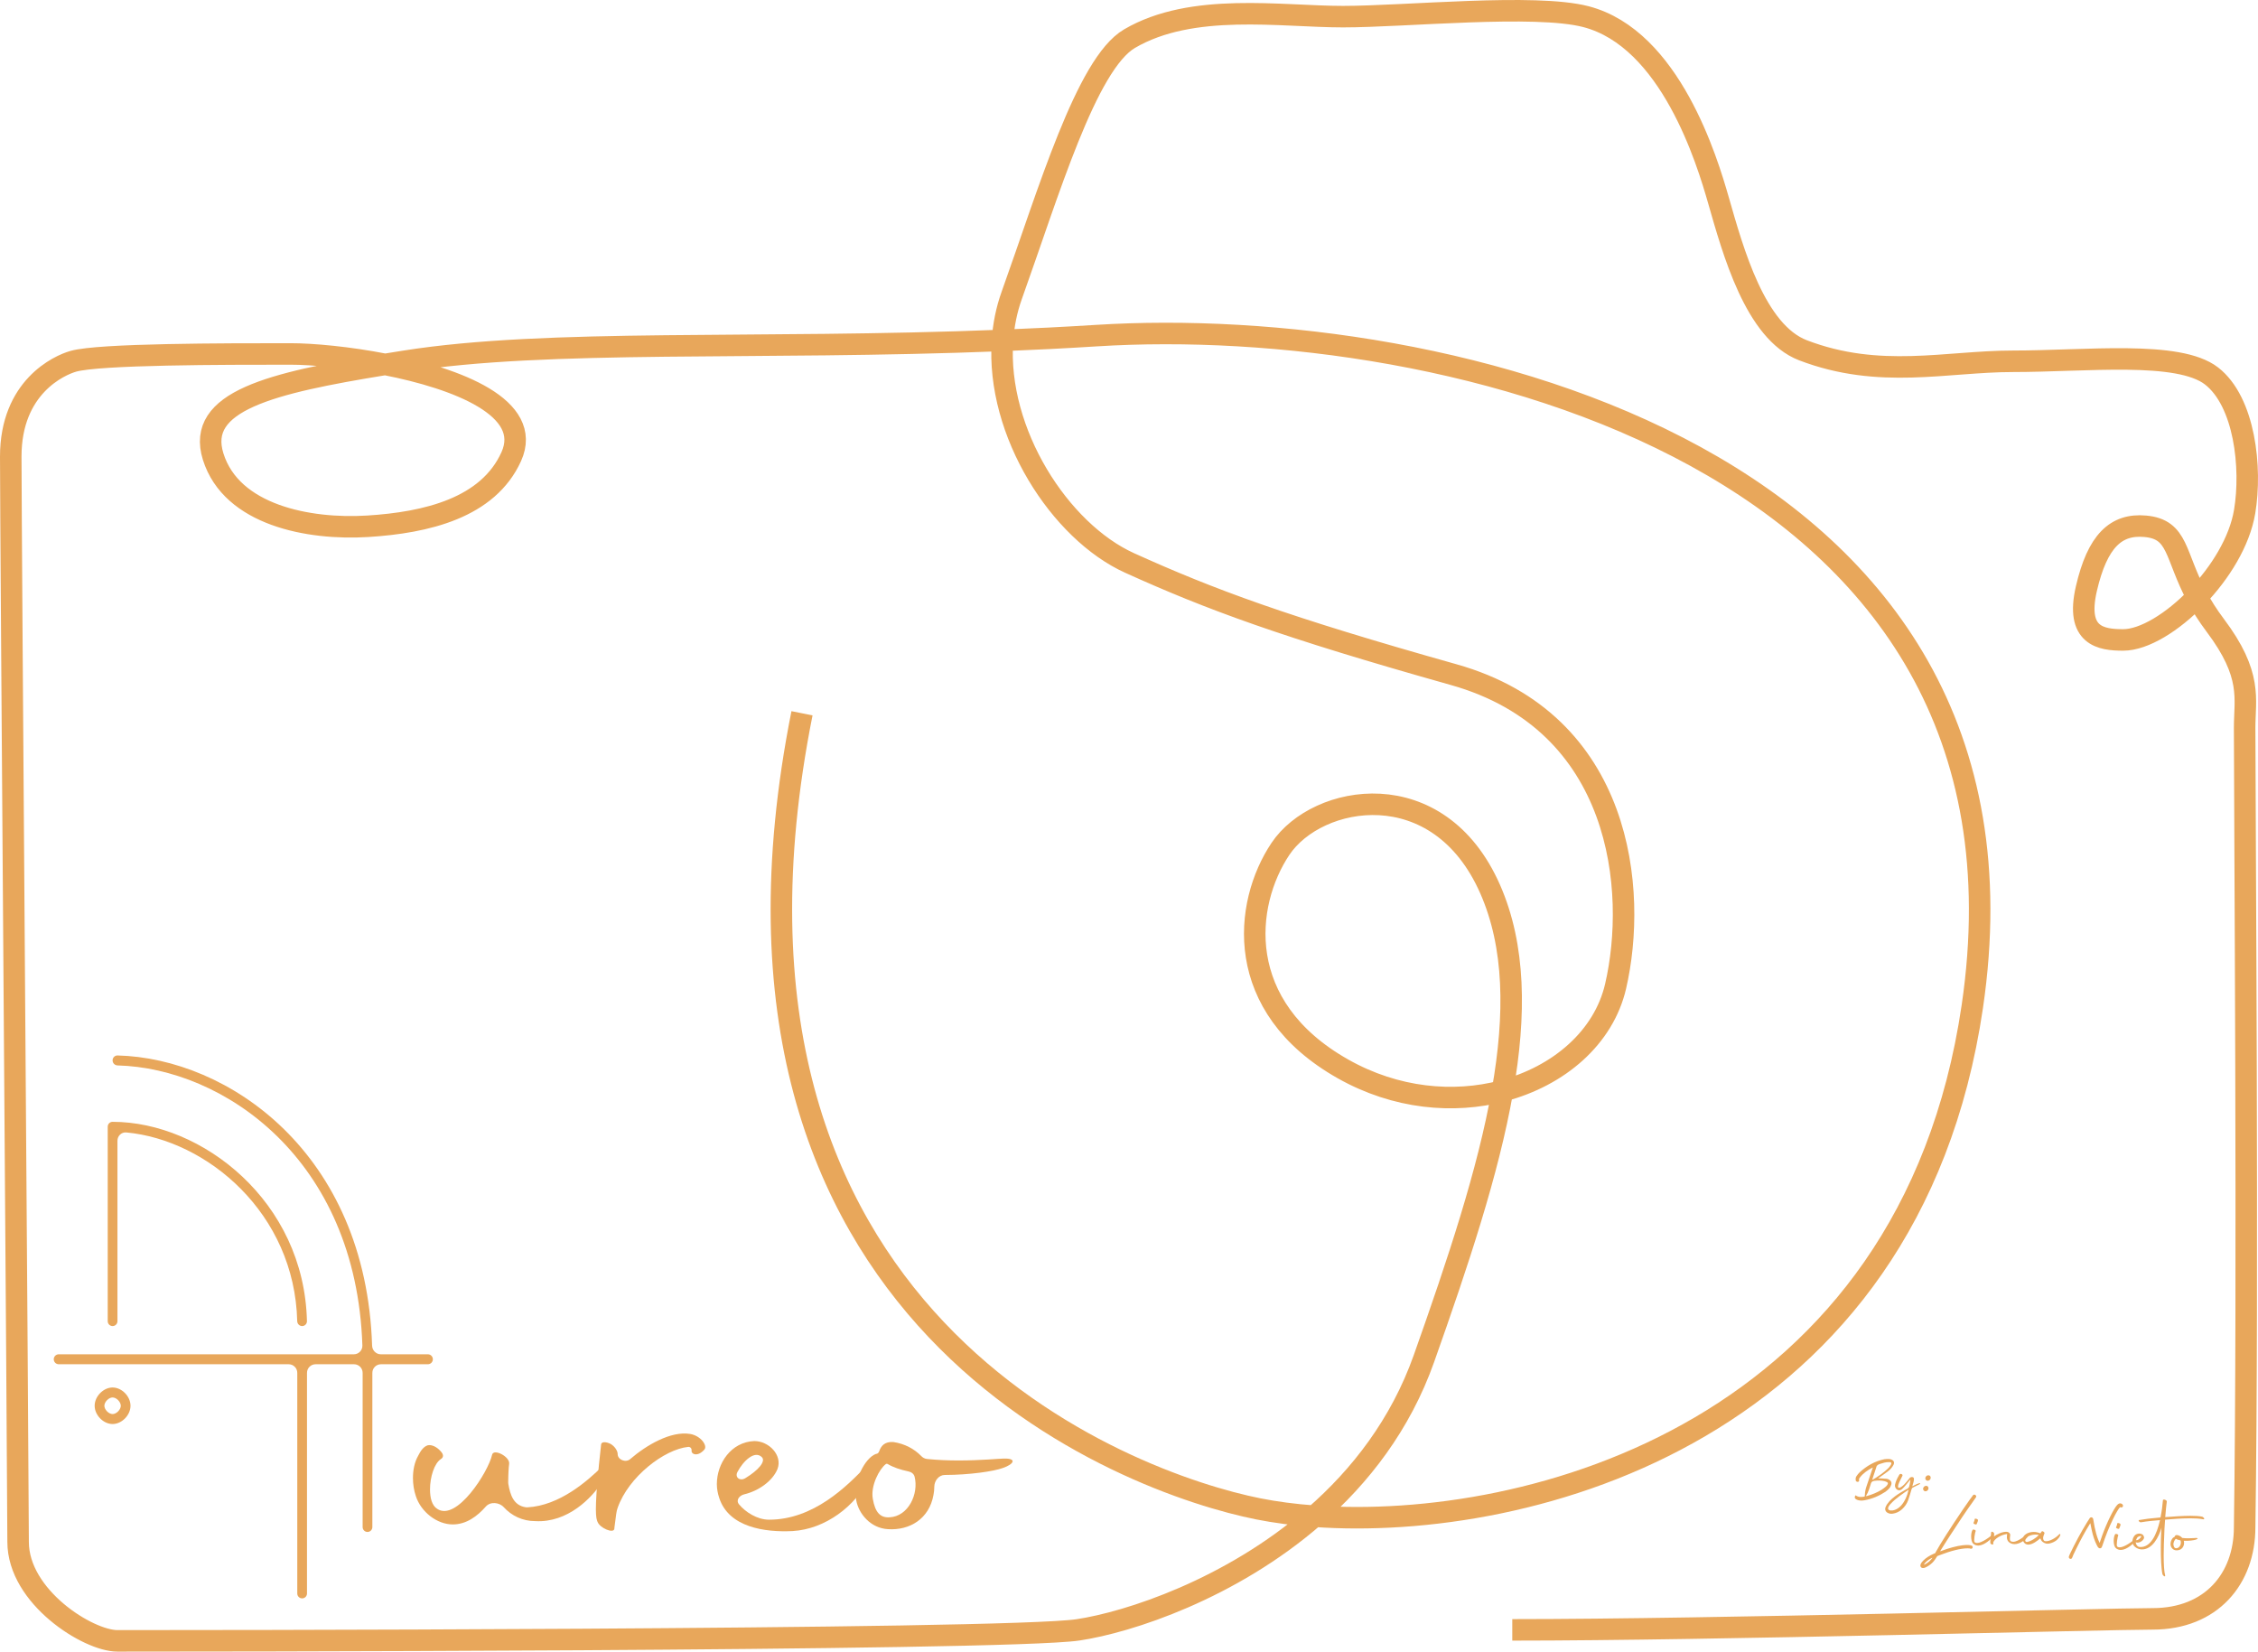
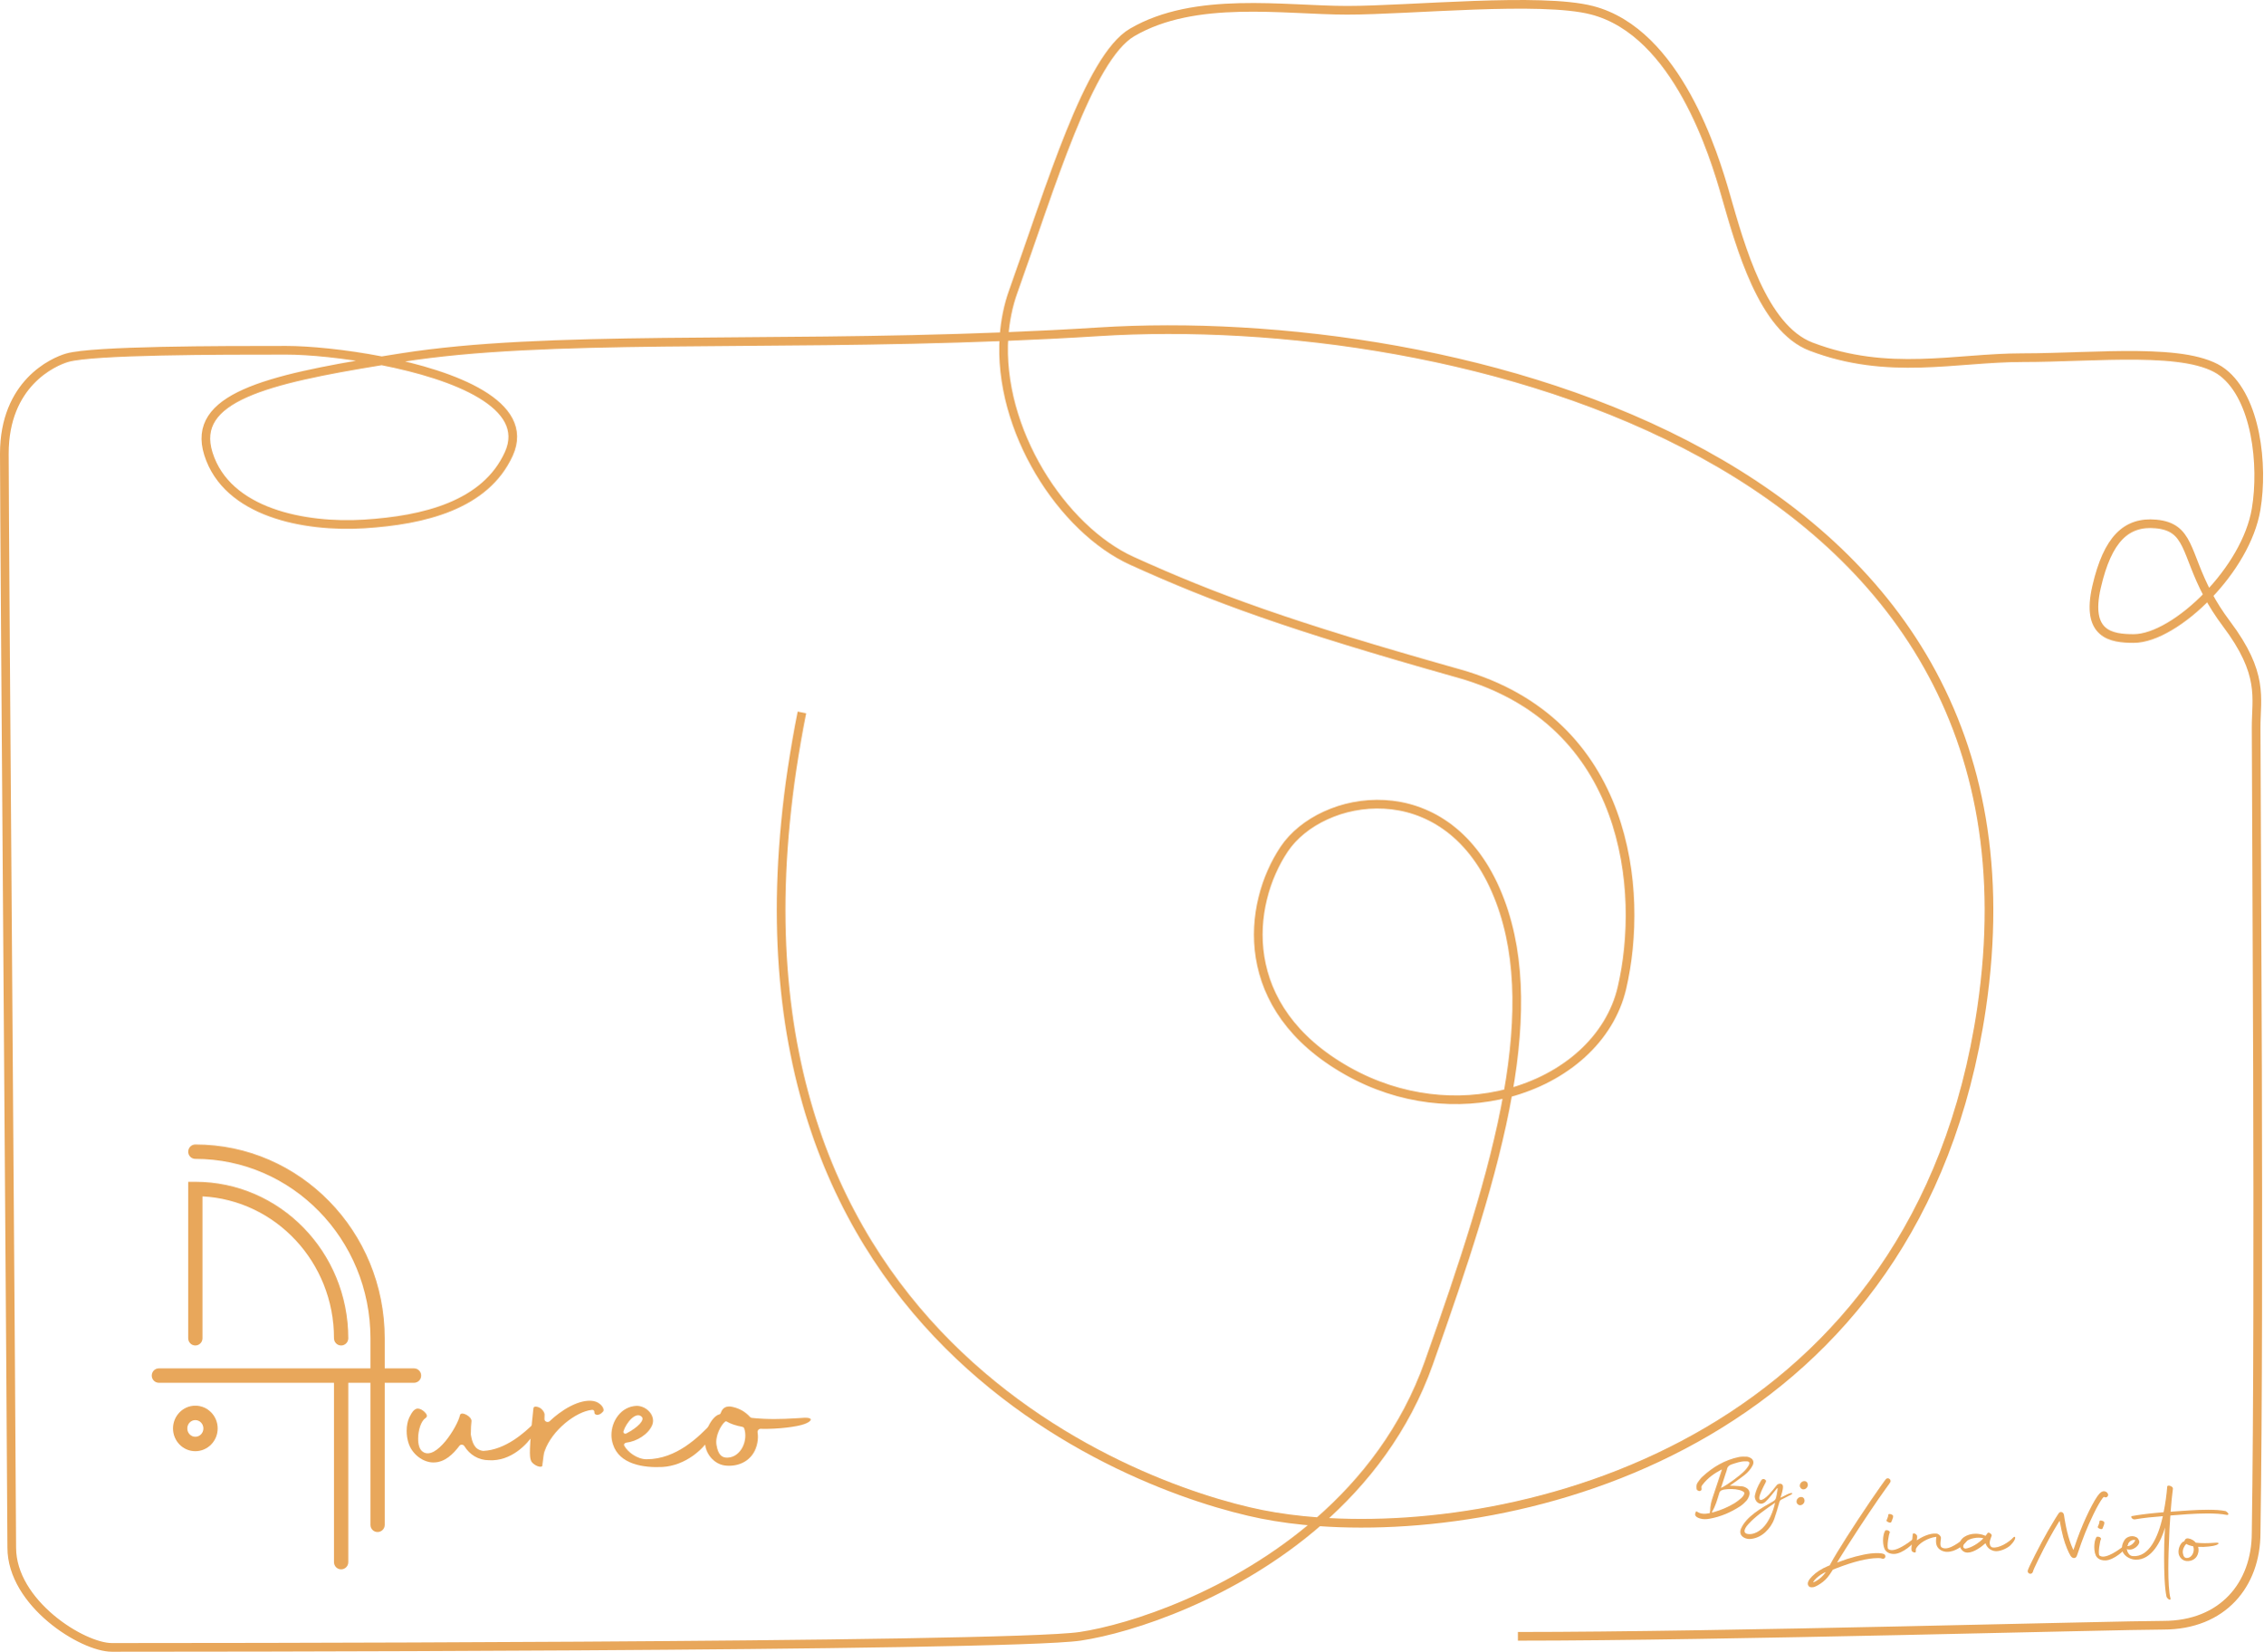
- <svg xmlns="http://www.w3.org/2000/svg" width="525" height="384" viewBox="0 0 525 384" fill="none">
-   <path d="M26.177 246.538C26.177 245.898 26.691 245.378 27.33 245.394C52.985 246.033 85.082 267.923 86.518 312.877C86.553 313.972 87.442 314.871 88.538 314.871H99.484C100.124 314.871 100.642 315.389 100.642 316.029C100.642 316.669 100.124 317.187 99.484 317.187H88.574C87.47 317.187 86.574 318.083 86.574 319.187V355.049C86.574 355.673 86.068 356.179 85.444 356.179C84.82 356.179 84.314 355.673 84.314 355.049V319.187C84.314 318.083 83.419 317.187 82.314 317.187H73.379C72.274 317.187 71.379 318.083 71.379 319.187V370.492C71.379 371.116 70.873 371.622 70.249 371.622C69.624 371.622 69.118 371.116 69.118 370.492V319.187C69.118 318.083 68.223 317.187 67.118 317.187H13.658C13.018 317.187 12.5 316.669 12.5 316.029C12.5 315.389 13.018 314.871 13.658 314.871H82.279C83.393 314.871 84.294 313.944 84.257 312.831C82.808 269.285 51.821 248.35 27.33 247.711C26.691 247.694 26.177 247.177 26.177 246.538ZM28.087 326.84C28.087 326.448 27.881 325.956 27.471 325.539C27.06 325.122 26.573 324.908 26.177 324.908C25.782 324.908 25.294 325.122 24.884 325.539C24.473 325.956 24.268 326.448 24.268 326.84C24.268 327.231 24.473 327.723 24.884 328.14C25.294 328.557 25.782 328.769 26.177 328.769C26.573 328.769 27.061 328.557 27.471 328.14C27.881 327.723 28.086 327.231 28.087 326.84ZM26.177 260.823C46.964 260.823 70.735 279.298 71.366 307.172C71.38 307.796 70.873 308.309 70.249 308.309C69.624 308.309 69.12 307.796 69.105 307.173C68.507 282.14 48.227 265.055 29.371 263.291C28.245 263.186 27.307 264.097 27.307 265.228V307.179C27.307 307.803 26.801 308.309 26.177 308.309C25.553 308.309 25.047 307.803 25.047 307.179V261.953C25.047 261.329 25.553 260.823 26.177 260.823ZM30.346 326.84C30.346 327.992 29.791 329.044 29.062 329.785C28.333 330.526 27.301 331.086 26.177 331.086C25.054 331.086 24.022 330.526 23.293 329.785C22.564 329.044 22.008 327.992 22.008 326.84C22.008 325.687 22.564 324.633 23.293 323.892C24.022 323.151 25.054 322.591 26.177 322.591C27.301 322.591 28.333 323.151 29.062 323.892C29.791 324.633 30.346 325.687 30.346 326.84Z" fill="#E8A75B" />
-   <path d="M105.27 354.429C101.634 354.429 97.888 351.566 96.676 347.821C96.235 346.499 96.015 345.067 96.015 343.636C96.015 341.873 96.345 340.001 97.227 338.459C97.778 337.358 98.439 336.366 99.43 336.036C100.312 335.816 101.524 336.366 102.405 337.358C103.287 338.239 103.066 338.9 102.515 339.23C100.973 340.221 99.981 343.415 99.981 346.279C99.981 348.261 100.422 350.024 101.634 350.795C106.151 353.879 113.533 342.204 114.415 338.239C114.745 336.697 118.601 338.679 118.381 340.331C118.274 341.081 118.167 342.767 118.161 344.681C118.16 344.792 118.17 344.902 118.188 345.01C118.627 347.555 119.409 350.055 122.307 350.446C122.406 350.459 122.508 350.462 122.608 350.457C130.079 350.06 136.576 344.377 140.207 340.761C140.274 340.694 140.333 340.622 140.396 340.551C141.29 339.545 141.146 342.71 139.866 344.737C137.662 348.151 132.043 354.099 124.441 353.658C121.479 353.658 118.936 352.402 117.136 350.431C116.073 349.267 114.013 349.08 112.969 350.262C110.983 352.513 108.455 354.429 105.27 354.429Z" fill="#E8A75B" />
-   <path d="M138.92 353.808C138.883 353.71 138.849 353.612 138.814 353.513C138.414 352.388 138.279 349.181 139.753 335.926C139.753 335.155 140.855 335.155 141.956 335.705C142.948 336.256 143.609 337.358 143.609 338.018C143.574 339.385 145.47 340.147 146.506 339.254C150.246 336.029 155.94 332.652 160.466 333.393C163 333.833 164.543 336.146 163.772 337.027C162.229 338.789 160.687 338.129 160.797 337.247C160.856 336.776 160.495 336.356 160.023 336.403C154.468 336.955 146.116 343.369 143.609 350.574C143.286 351.435 143.279 352.086 142.867 355.096C142.848 355.238 142.858 355.387 142.822 355.525C142.559 356.547 139.495 355.303 138.92 353.808Z" fill="#E8A75B" />
-   <path d="M184.3 355.971C177.799 356.302 169.426 355.09 167.222 348.261C166.892 347.27 166.672 346.169 166.672 345.067C166.672 340.221 169.977 335.265 175.376 335.045C178.791 335.045 181.986 338.349 180.774 341.543C179.62 344.382 176.321 346.65 173.066 347.424C171.87 347.708 171.046 348.811 171.828 349.758C173.302 351.542 176.046 353.328 178.791 353.328C189.148 353.328 196.86 345.618 201.488 340.772C204.022 338.129 203.581 340.662 202.039 343.746C198.954 350.134 191.902 355.531 184.3 355.971ZM177.138 338.789C175.479 337.13 172.799 339.664 171.457 342.246C170.803 343.504 172.052 344.425 173.267 343.691C176.35 341.829 178.102 339.752 177.138 338.789Z" fill="#E8A75B" />
-   <path d="M233.123 341.323C231.041 342.08 225.461 342.918 219.668 342.93C218.281 342.932 217.232 344.289 217.23 345.676C217.229 346.309 217.167 346.955 217.037 347.601C216.046 353.108 211.529 355.861 206.46 355.531C202.384 355.31 199.629 351.896 199.078 348.812C198.317 344.244 201.1 339.032 203.61 338.054C203.674 338.029 203.75 338.021 203.817 338.009C204.086 337.961 204.305 337.726 204.396 337.468C204.861 336.143 205.683 335.165 207.672 335.265C210.343 335.66 212.569 336.855 214.192 338.529C214.548 338.895 215.006 339.155 215.514 339.208C218.021 339.47 220.584 339.56 222.877 339.56C228.055 339.56 232.352 339.12 233.344 339.12C236.539 339.01 235.768 340.441 233.123 341.323ZM205.909 340.441C204.477 341.543 202.384 345.398 202.935 348.482C203.486 351.676 204.698 352.887 206.791 352.777C211.245 352.575 213.653 347.259 212.647 343.321C212.482 342.675 211.904 342.25 211.251 342.113C209.32 341.708 207.682 341.151 206.395 340.385C206.238 340.292 206.038 340.313 205.909 340.441Z" fill="#E8A75B" />
-   <path d="M186.47 165.834C158.233 307.339 262.625 344.846 292.573 350.813C296.51 351.597 300.895 352.181 305.629 352.523M305.629 352.523C355.435 356.116 444.019 332.89 458.574 234.029C477.399 106.163 336.213 72.918 254.924 78.032C247.51 78.499 240.225 78.862 233.079 79.147M305.629 352.523C286.136 369.502 262.368 377.192 250.645 378.943C233.532 381.501 34.165 381.501 27.315 381.501H27.314C20.469 381.501 4.211 371.271 4.211 358.485C4.211 345.698 2.5 122.359 2.5 106.163C2.5 89.966 13.755 84.936 17.046 83.999C23.036 82.294 52.129 82.294 67.531 82.294C72.695 82.294 81.033 83.061 89.546 84.723M305.629 352.523C316.271 343.253 325.639 331.215 331.078 315.863C339.002 293.499 346.019 272.489 349.335 253.644M233.079 79.147C175.811 81.43 127.53 78.694 94.057 83.999C92.527 84.242 91.022 84.483 89.546 84.723M233.079 79.147C231.6 100.596 246.483 123.574 262.625 130.883C281.449 139.408 298.627 145.77 337.988 156.852C377.349 167.934 380.772 207.146 375.638 229.309C372.882 241.206 362.488 250.193 349.335 253.644M233.079 79.147C233.325 75.581 234.023 72.058 235.243 68.655C243.8 44.787 252.593 14.863 262.625 8.985C277.171 0.46 297.707 3.87 312.254 3.87C326.8 3.87 356.873 0.789 368.728 3.87C388.409 8.985 396.947 37.476 399.532 46.492C402.955 58.426 408.089 77.18 419.213 81.442C437.01 88.261 452.584 83.999 467.986 83.999C485.1 83.999 506.491 81.442 514.193 87.409C521.894 93.376 523.605 108.72 521.894 118.949C520.728 125.917 516.226 133.181 510.826 138.797M89.546 84.723C62.96 89.049 45.509 93.241 49.562 106.163C53.84 119.802 71.809 123.212 85.5 122.359C99.191 121.507 113.481 118.097 118.872 106.163C123.991 94.83 106.424 88.017 89.546 84.723ZM349.335 253.644C352.465 235.855 352.298 219.996 346.481 206.751C334.501 179.473 306.264 184.587 297.707 197.374C289.15 210.16 286.583 234.029 312.254 248.52C324.577 255.477 337.984 256.622 349.335 253.644ZM510.826 138.797C505.149 144.702 498.481 148.785 493.656 148.785C488.522 148.785 482.533 147.932 485.1 136.851C487.667 125.769 491.973 121.742 498.79 122.359C506.582 123.065 505.578 129.028 510.826 138.797ZM510.826 138.797C511.918 140.829 513.28 143.026 515.048 145.375C523.761 156.948 521.894 162.424 521.894 169.243C521.894 188.447 522.749 298.53 521.894 355.075C521.894 367.009 514.193 376.386 500.502 376.386C489.549 376.386 398.391 378.943 351.615 378.943" stroke-width="5" stroke="#E8A75B" />
-   <path d="M458.723 358.837C458.438 358.528 458.305 357.872 458.305 357.236C458.305 356.638 458.419 356.039 458.628 355.711C458.647 355.615 458.837 355.596 459.065 355.654C459.274 355.731 459.388 355.885 459.369 355.982C459.217 356.136 458.837 358.316 459.122 358.567C459.274 358.683 459.464 358.74 459.673 358.74C460.851 358.74 462.865 357.197 463.436 356.618C463.512 356.541 463.702 356.657 463.474 357.081C463.113 357.757 461.383 359.281 460.072 359.339C459.597 359.358 459.084 359.242 458.723 358.837ZM459.122 354.361C458.894 354.284 458.78 354.11 458.875 354.033C458.913 353.975 459.046 353.589 459.084 353.493L459.122 353.203C459.122 353.088 459.331 353.049 459.521 353.126C459.768 353.184 459.92 353.338 459.882 353.435C459.882 353.512 459.882 353.647 459.825 353.763C459.787 353.859 459.635 354.284 459.578 354.38C459.521 354.457 459.293 354.457 459.122 354.361Z" fill="#E8A75B" />
-   <path d="M462.774 358.76C462.755 358.605 462.736 358.413 462.774 358.181L462.964 356.252C462.964 356.117 463.155 356.097 463.345 356.174C463.497 356.271 463.668 356.445 463.649 356.56L463.611 357.216C464.257 356.734 465.625 356.039 466.689 356.155C467.05 356.194 467.392 356.541 467.392 356.83C467.392 357.158 467.183 357.892 467.43 358.258C467.62 358.413 467.829 358.47 468.077 358.47C469.255 358.47 470.908 356.946 471.516 356.638C471.592 356.599 471.668 357.023 471.383 357.39C470.927 357.988 469.692 359.011 468.362 359.011C467.81 359.011 467.202 358.779 466.86 358.277C466.67 357.988 466.613 357.66 466.613 357.313C466.613 357.101 466.632 356.888 466.67 356.657C465.264 356.811 463.82 357.737 463.459 358.548L463.44 358.991C463.459 359.242 462.793 359.068 462.774 358.76Z" fill="#E8A75B" />
-   <path d="M470.898 358.933C470.518 358.644 470.328 358.277 470.328 357.872C470.328 357.448 470.537 357.023 471.012 356.695C471.525 356.348 472.171 356.174 472.837 356.174C473.369 356.174 473.901 356.29 474.376 356.502H474.395L474.718 356.059C474.832 355.847 475.478 356.271 475.345 356.502C475.25 356.792 475.079 357.139 475.041 357.506C475.022 357.834 475.117 358.22 475.459 358.316C476.428 358.509 478.063 357.525 478.747 356.753C479.07 356.425 479.355 356.908 478.31 357.969C477.834 358.451 476.523 359.068 475.725 358.876C475.098 358.721 474.623 358.355 474.376 357.66C473.844 358.142 472.589 359.126 471.582 359.126C471.335 359.126 471.107 359.068 470.898 358.933ZM471.24 358.509C472.152 358.393 473.388 357.602 474.053 356.888C473.863 356.83 473.597 356.792 473.312 356.792C472.361 356.792 471.107 357.158 470.898 358.046C470.841 358.277 470.955 358.49 471.24 358.509Z" fill="#E8A75B" />
-   <path d="M491.869 359.852C491.584 359.544 491.451 358.888 491.451 358.251C491.451 357.653 491.565 357.055 491.774 356.727C491.793 356.63 491.983 356.611 492.211 356.669C492.42 356.746 492.535 356.901 492.515 356.997C492.363 357.151 491.983 359.331 492.268 359.582C492.42 359.698 492.61 359.756 492.82 359.756C493.998 359.756 496.012 358.212 496.582 357.634C496.658 357.556 496.848 357.672 496.62 358.097C496.259 358.772 494.53 360.296 493.219 360.354C492.743 360.373 492.23 360.258 491.869 359.852ZM492.268 355.376C492.04 355.299 491.926 355.126 492.021 355.048C492.059 354.99 492.192 354.605 492.23 354.508L492.268 354.219C492.268 354.103 492.478 354.064 492.667 354.142C492.914 354.199 493.066 354.354 493.028 354.45C493.028 354.527 493.028 354.663 492.971 354.778C492.934 354.875 492.781 355.299 492.724 355.396C492.667 355.473 492.439 355.473 492.268 355.376Z" fill="#E8A75B" />
-   <path d="M503.661 352.714C505.276 352.598 507.443 352.425 509.305 352.425C510.388 352.425 511.376 352.482 512.06 352.637C512.231 352.714 512.422 352.907 512.498 353.023C512.516 353.177 512.422 353.254 512.269 353.235C511.414 353.061 510.35 353.003 509.21 353.003C507.176 353.003 504.953 353.196 503.509 353.312C503.471 353.312 503.433 353.331 503.395 353.331C503.281 354.817 503.205 356.225 503.205 356.746C503.148 358 503.072 359.891 503.072 361.685C503.072 363.595 503.167 365.428 503.414 366.296C503.49 366.721 502.939 366.412 502.787 366.026C502.483 364.656 502.406 362.071 502.406 359.872C502.406 358.405 502.445 357.093 502.483 356.457L502.559 355.203C501.97 357.267 500.468 360.335 497.903 360.238C496.972 360.2 495.812 359.505 495.812 358.502C495.736 357.962 496.059 357.248 496.382 356.939C496.61 356.727 496.99 356.553 497.408 356.553C497.618 356.553 497.846 356.611 498.074 356.727C498.34 356.862 498.454 357.19 498.511 357.383C498.625 357.904 497.542 358.965 496.553 358.579C496.61 358.83 496.667 359.061 496.819 359.254C496.972 359.505 497.2 359.659 497.542 359.679C500.031 359.833 501.456 356.785 502.217 353.428C500.696 353.544 499.271 353.679 497.808 353.929C497.447 353.987 497.047 353.486 497.371 353.408C498.682 353.177 500.031 353.003 502.331 352.81C502.616 351.421 502.805 350.013 502.901 348.778C502.958 348.469 503.851 348.759 503.794 349.125C503.68 349.878 503.547 351.306 503.433 352.733C503.509 352.733 503.585 352.733 503.661 352.714ZM497.884 357.151C497.086 357.055 496.781 357.634 496.61 358.077C497.047 358.232 497.808 357.556 497.884 357.151Z" fill="#E8A75B" />
-   <path d="M510.559 357.962C510.14 358.116 508.905 358.29 507.746 358.232C507.822 358.483 507.841 358.772 507.784 359.061C507.613 360.026 506.834 360.508 505.96 360.45C505.256 360.412 504.781 359.814 504.686 359.274C504.553 358.463 505.047 357.537 505.484 357.383C505.522 357.383 505.541 357.364 505.579 357.364C505.655 357.093 505.789 356.881 506.168 356.901C506.682 356.978 507.1 357.229 507.385 357.576C507.86 357.634 508.354 357.653 508.791 357.653C509.684 357.653 510.425 357.576 510.596 357.576C511.148 357.556 511.015 357.807 510.559 357.962ZM505.864 357.807C505.618 358 505.256 358.676 505.351 359.216C505.447 359.775 505.655 359.987 506.017 359.968C506.853 359.93 507.271 358.83 506.967 358.135C506.53 358.058 506.168 357.942 505.903 357.769L505.864 357.807Z" fill="#E8A75B" />
-   <path d="M458.908 347.521C458.869 347.533 458.804 347.571 458.77 347.601C458.661 347.699 457.291 349.629 456.369 350.985C453.608 355.051 451.074 359.024 450.12 360.778L449.934 361.119L449.615 361.25C448.649 361.654 447.783 362.211 447.175 362.829C446.602 363.408 446.404 363.845 446.542 364.217C446.597 364.357 446.743 364.5 446.874 364.535C447.01 364.576 447.257 364.568 447.435 364.525C447.771 364.438 448.411 364.071 448.864 363.707C449.445 363.238 449.774 362.841 450.354 361.913L450.429 361.792L450.997 361.571C453.588 360.56 455.87 359.998 457.437 359.987C457.853 359.985 457.909 359.99 458.043 360.04C458.231 360.11 458.362 360.11 458.488 360.038C458.616 359.965 458.678 359.844 458.666 359.689C458.641 359.383 458.406 359.267 457.699 359.217C457.37 359.192 456.79 359.214 456.337 359.27C454.975 359.433 453.044 359.942 451.418 360.57C451.242 360.638 451.094 360.69 451.089 360.685C451.084 360.68 451.247 360.409 451.45 360.08C451.798 359.513 452.038 359.132 452.594 358.268C452.728 358.065 453.015 357.616 453.235 357.272C455.022 354.481 457.477 350.836 458.688 349.177C459.227 348.439 459.422 348.158 459.454 348.081C459.588 347.759 459.247 347.413 458.908 347.521ZM449.259 362.256C449.163 362.415 448.804 362.809 448.582 363.007C448.199 363.348 447.625 363.715 447.393 363.77L447.324 363.787L447.366 363.705C447.524 363.391 448.008 362.929 448.56 362.568C448.76 362.437 449.237 362.179 449.282 362.179C449.296 362.179 449.287 362.214 449.259 362.256Z" fill="#E8A75B" />
-   <path d="M492.752 349.558C492.583 349.613 492.448 349.709 492.28 349.879C491.473 350.713 489.835 354.041 488.764 357.027C488.692 357.228 488.531 357.695 488.405 358.066C488.22 358.614 488.173 358.734 488.153 358.694C488.114 358.619 487.911 358.142 487.825 357.918C487.523 357.15 487.231 356.116 487.011 355.032C486.898 354.48 486.739 353.579 486.7 353.275C486.665 353.007 486.542 352.846 486.324 352.788C486.168 352.746 486.032 352.791 485.909 352.921C485.783 353.057 484.856 354.568 484.203 355.697C483.55 356.827 482.957 357.931 482.166 359.477C481.437 360.908 481.056 361.726 481.014 361.952C480.959 362.248 481.229 362.501 481.521 362.426C481.679 362.384 481.785 362.268 481.832 362.082C481.889 361.864 482.082 361.435 482.67 360.228C483.753 358.011 484.907 355.898 485.899 354.317C486.002 354.154 486.017 354.138 486.027 354.191C486.43 356.342 486.69 357.308 487.187 358.521C487.357 358.937 487.629 359.487 487.755 359.67C487.951 359.951 488.218 360.054 488.455 359.939C488.613 359.861 488.687 359.746 488.798 359.409C489.634 356.902 490.331 355.165 491.298 353.175C491.691 352.367 491.881 352.005 492.195 351.468C492.655 350.682 492.954 350.306 493.028 350.426C493.058 350.474 493.234 350.504 493.335 350.477C493.456 350.444 493.597 350.291 493.619 350.168C493.674 349.874 493.365 349.555 493.006 349.533C492.92 349.528 492.811 349.538 492.752 349.558Z" fill="#E8A75B" />
-   <path d="M431.428 347.649C432.088 348.141 432.784 348.105 433.54 347.949C433.564 347.805 433.588 347.673 433.6 347.541C433.612 346.893 433.744 346.269 433.948 345.657C434.416 344.265 434.884 342.873 435.352 341.481C435.388 341.409 435.412 341.325 435.436 341.241C435.4 341.229 435.376 341.205 435.376 341.217C434.248 341.805 433.216 342.501 432.436 343.521C432.304 343.677 432.172 343.857 432.244 344.097C432.304 344.313 432.208 344.469 432.004 344.529C431.824 344.577 431.524 344.433 431.476 344.241C431.44 344.025 431.44 343.785 431.476 343.569C431.512 343.413 431.608 343.257 431.704 343.125C431.908 342.849 432.1 342.573 432.352 342.345C434.008 340.821 435.892 339.729 438.112 339.273C438.496 339.201 438.904 339.213 439.3 339.225C439.48 339.225 439.66 339.297 439.828 339.369C440.356 339.597 440.512 340.065 440.248 340.581C439.948 341.169 439.492 341.661 438.976 342.069C438.364 342.537 437.728 342.969 437.104 343.413C436.996 343.497 436.876 343.581 436.672 343.713C436.948 343.713 437.128 343.713 437.308 343.725C437.764 343.749 438.22 343.773 438.676 343.821C438.868 343.845 439.06 343.929 439.228 344.025C439.672 344.253 439.888 344.709 439.732 345.189C439.648 345.477 439.504 345.765 439.312 345.993C439.036 346.305 438.712 346.605 438.364 346.845C436.876 347.817 435.268 348.501 433.504 348.813C433 348.909 432.496 348.921 432.004 348.777C431.848 348.729 431.68 348.669 431.548 348.585C431.188 348.345 431.14 348.081 431.428 347.649ZM433.864 347.781C433.888 347.805 433.9 347.829 433.924 347.853C434.008 347.841 434.092 347.817 434.176 347.793C435.316 347.469 436.408 347.013 437.416 346.413C437.812 346.173 438.172 345.885 438.52 345.585C438.664 345.465 438.784 345.285 438.88 345.117C439.012 344.865 438.976 344.721 438.724 344.589C438.544 344.493 438.352 344.421 438.16 344.373C437.38 344.181 436.588 344.193 435.796 344.301C435.664 344.313 435.532 344.373 435.4 344.421C435.22 344.493 435.112 344.613 435.04 344.805C434.716 345.825 434.452 346.869 433.864 347.781ZM435.292 344.061C436.264 343.617 438.28 342.153 439 341.397C439.204 341.181 439.396 340.965 439.552 340.713C439.66 340.545 439.792 340.305 439.744 340.149C439.66 339.909 439.36 339.945 439.132 339.945C438.4 339.921 437.728 340.173 437.032 340.389C436.588 340.533 436.288 340.761 436.216 341.241C436.18 341.409 436.108 341.565 436.06 341.721C435.808 342.477 435.568 343.233 435.292 344.061Z" fill="#E8A75B" />
-   <path d="M444.225 343.473C444.585 343.329 444.981 343.413 445.005 343.821C445.041 344.325 444.741 345.129 444.621 345.573C444.933 345.429 445.401 345.177 445.677 345.045C445.965 344.913 446.469 344.733 446.457 344.925C446.481 345.009 446.157 345.165 445.965 345.249C445.557 345.453 445.161 345.669 444.741 345.861C444.549 345.945 444.477 346.149 444.417 346.353C444.177 347.169 443.949 347.997 443.661 348.789C443.361 349.629 442.869 350.325 442.221 350.913C441.585 351.477 440.865 351.825 440.037 351.933C439.641 351.981 439.245 351.933 438.885 351.729C438.381 351.453 438.189 350.949 438.417 350.385C439.233 348.453 441.801 347.049 443.469 346.125C443.685 345.993 443.817 345.861 443.877 345.681C443.997 345.345 444.033 344.985 444.093 344.697C444.165 344.337 444.213 343.989 444.081 344.097C443.613 344.661 442.797 345.729 442.245 346.209C441.309 347.013 440.421 345.945 440.613 345.177C440.781 344.445 441.009 343.893 441.525 343.005C441.633 342.777 441.837 342.585 442.113 342.717C442.413 342.873 442.389 343.017 442.269 343.233C442.053 343.641 441.825 344.097 441.621 344.553C440.781 346.425 441.765 346.137 442.797 345.081C443.205 344.661 443.625 344.121 444.009 343.653C444.057 343.569 444.129 343.509 444.225 343.473ZM443.769 346.341C442.353 347.325 440.769 348.357 439.605 349.629C438.765 350.493 438.657 351.321 440.049 351.177C440.709 351.081 441.273 350.757 441.777 350.289C442.809 349.329 443.481 347.697 443.769 346.341Z" fill="#E8A75B" />
-   <path d="M448.328 343.005C448.676 342.993 448.892 343.221 448.904 343.569C448.904 343.941 448.58 344.277 448.208 344.277C447.92 344.289 447.656 344.025 447.644 343.725C447.632 343.365 447.968 343.005 448.328 343.005ZM447.812 345.453C448.16 345.441 448.376 345.669 448.388 346.017C448.388 346.389 448.064 346.725 447.692 346.725C447.404 346.737 447.14 346.473 447.128 346.173C447.116 345.813 447.452 345.453 447.812 345.453Z" fill="#E8A75B" />
+ <svg xmlns="http://www.w3.org/2000/svg" width="522" height="381" viewBox="0 0 522 381" fill="none">
+   <path d="M184.97 164.333C156.733 305.838 261.125 343.345 291.073 349.312C295.01 350.097 299.395 350.681 304.129 351.022M304.129 351.022C353.935 354.616 442.519 331.39 457.074 232.528C475.899 104.662 334.712 71.417 253.424 76.532C246.01 76.998 238.725 77.361 231.579 77.646M304.129 351.022C284.636 368.002 260.868 375.691 249.145 377.443C232.032 380 32.665 380 25.815 380H25.814C18.969 380 2.711 369.771 2.711 356.984C2.711 344.198 1 120.859 1 104.662C1 88.466 12.255 83.436 15.546 82.499C21.536 80.794 50.629 80.794 66.031 80.794H66.031C71.195 80.794 79.533 81.561 88.046 83.222M304.129 351.022C314.771 341.753 324.139 329.715 329.578 314.362C337.502 291.998 344.519 270.988 347.835 252.143M231.579 77.646C174.311 79.929 126.03 77.194 92.557 82.499C91.027 82.741 89.522 82.982 88.046 83.222M231.579 77.646C230.1 99.096 244.983 122.074 261.125 129.383C279.949 137.907 297.127 144.27 336.488 155.352C375.849 166.433 379.272 205.645 374.138 227.809C371.382 239.705 360.988 248.692 347.835 252.143M231.579 77.646C231.825 74.08 232.523 70.557 233.743 67.155C242.3 43.287 251.093 13.363 261.125 7.484C275.671 -1.04 296.207 2.37 310.754 2.37C325.3 2.37 355.373 -0.711 367.228 2.37C386.909 7.484 395.447 35.975 398.032 44.991C401.455 56.925 406.589 75.679 417.713 79.941C435.51 86.761 451.084 82.499 466.486 82.499C483.6 82.499 504.991 79.942 512.693 85.909C520.394 91.876 522.105 107.219 520.394 117.449C519.228 124.417 514.726 131.681 509.326 137.297M88.046 83.222C61.46 87.548 44.009 91.741 48.062 104.662C52.34 118.301 70.309 121.711 84 120.859C97.691 120.006 111.981 116.596 117.372 104.662C122.491 93.329 104.924 86.517 88.046 83.222ZM347.835 252.143C350.965 234.355 350.798 218.496 344.981 205.25C333.001 177.972 304.764 183.087 296.207 195.873C287.65 208.66 285.083 232.528 310.754 247.02C323.077 253.977 336.484 255.122 347.835 252.143ZM509.326 137.297C503.649 143.202 496.981 147.284 492.156 147.284C487.022 147.284 481.033 146.432 483.6 135.35C486.167 124.268 490.473 120.241 497.29 120.859C505.082 121.564 504.078 127.527 509.326 137.297ZM509.326 137.297C510.418 139.329 511.78 141.526 513.548 143.874C522.261 155.448 520.394 160.923 520.394 167.743C520.394 186.947 521.249 297.029 520.394 353.574C520.394 365.509 512.693 374.885 499.002 374.885C488.049 374.885 396.891 377.443 350.115 377.443" stroke-width="2" stroke="#E8A75B" />
+   <path d="M434.964 357.706C434.545 357.251 434.349 356.285 434.349 355.346C434.349 354.465 434.517 353.584 434.824 353.1C434.852 352.958 435.131 352.93 435.466 353.015C435.774 353.129 435.941 353.356 435.913 353.498C435.69 353.726 435.131 356.939 435.55 357.308C435.774 357.479 436.053 357.564 436.36 357.564C438.092 357.564 441.052 355.29 441.89 354.437C442.002 354.323 442.281 354.493 441.946 355.119C441.415 356.114 438.874 358.36 436.947 358.445C436.248 358.474 435.494 358.303 434.964 357.706ZM435.55 351.11C435.215 350.996 435.047 350.74 435.187 350.627C435.243 350.541 435.438 349.973 435.494 349.831L435.55 349.404C435.55 349.234 435.857 349.177 436.137 349.29C436.5 349.376 436.723 349.603 436.667 349.745C436.667 349.859 436.667 350.058 436.584 350.229C436.528 350.371 436.304 350.996 436.22 351.138C436.137 351.252 435.802 351.252 435.55 351.11Z" fill="#E8A75B" />
+   <path d="M440.919 357.593C440.891 357.365 440.863 357.081 440.919 356.74L441.198 353.896C441.198 353.697 441.477 353.669 441.756 353.783C441.98 353.925 442.231 354.181 442.203 354.351L442.147 355.318C443.097 354.607 445.108 353.584 446.672 353.754C447.203 353.811 447.705 354.323 447.705 354.749C447.705 355.233 447.398 356.313 447.761 356.853C448.041 357.081 448.348 357.166 448.711 357.166C450.443 357.166 452.872 354.92 453.766 354.465C453.878 354.408 453.99 355.034 453.571 355.574C452.9 356.455 451.085 357.962 449.13 357.962C448.32 357.962 447.426 357.621 446.923 356.882C446.644 356.455 446.56 355.972 446.56 355.46C446.56 355.147 446.588 354.835 446.644 354.493C444.577 354.721 442.455 356.086 441.924 357.28L441.896 357.934C441.924 358.303 440.946 358.047 440.919 357.593Z" fill="#E8A75B" />
+   <path d="M452.858 357.848C452.299 357.422 452.02 356.882 452.02 356.285C452.02 355.659 452.327 355.034 453.025 354.55C453.78 354.039 454.729 353.783 455.707 353.783C456.489 353.783 457.271 353.953 457.969 354.266H457.997L458.472 353.612C458.639 353.299 459.589 353.925 459.393 354.266C459.254 354.692 459.002 355.204 458.947 355.744C458.919 356.228 459.058 356.796 459.561 356.939C460.985 357.223 463.387 355.773 464.393 354.636C464.868 354.152 465.287 354.863 463.75 356.427C463.052 357.138 461.125 358.047 459.952 357.763C459.03 357.536 458.332 356.995 457.969 355.972C457.187 356.683 455.344 358.133 453.863 358.133C453.5 358.133 453.165 358.047 452.858 357.848ZM453.361 357.223C454.701 357.052 456.517 355.887 457.494 354.835C457.215 354.749 456.824 354.692 456.405 354.692C455.008 354.692 453.165 355.233 452.858 356.541C452.774 356.882 452.942 357.194 453.361 357.223Z" fill="#E8A75B" />
+   <path d="M483.679 359.203C483.26 358.748 483.065 357.781 483.065 356.843C483.065 355.961 483.232 355.08 483.539 354.597C483.567 354.455 483.847 354.426 484.182 354.511C484.489 354.625 484.657 354.853 484.629 354.995C484.405 355.222 483.847 358.435 484.266 358.805C484.489 358.975 484.768 359.061 485.076 359.061C486.807 359.061 489.768 356.786 490.606 355.933C490.717 355.819 490.997 355.99 490.662 356.615C490.131 357.61 487.59 359.857 485.662 359.942C484.964 359.97 484.21 359.8 483.679 359.203ZM484.266 352.606C483.931 352.493 483.763 352.237 483.902 352.123C483.959 352.038 484.154 351.469 484.21 351.327L484.266 350.901C484.266 350.73 484.573 350.673 484.852 350.787C485.215 350.872 485.438 351.1 485.383 351.242C485.383 351.355 485.383 351.554 485.299 351.725C485.243 351.867 485.02 352.493 484.936 352.635C484.852 352.749 484.517 352.749 484.266 352.606Z" fill="#E8A75B" />
+   <path d="M501.009 348.683C503.383 348.512 506.567 348.256 509.304 348.256C510.896 348.256 512.349 348.342 513.354 348.569C513.605 348.683 513.885 348.967 513.997 349.138C514.024 349.365 513.885 349.479 513.661 349.451C512.404 349.195 510.84 349.109 509.165 349.109C506.176 349.109 502.908 349.394 500.786 349.564C500.73 349.564 500.674 349.593 500.618 349.593C500.45 351.782 500.339 353.857 500.339 354.625C500.255 356.473 500.143 359.26 500.143 361.904C500.143 364.718 500.283 367.419 500.646 368.699C500.758 369.324 499.948 368.869 499.724 368.301C499.277 366.282 499.166 362.472 499.166 359.231C499.166 357.07 499.222 355.137 499.277 354.199L499.389 352.351C498.524 355.393 496.317 359.913 492.546 359.771C491.178 359.714 489.474 358.691 489.474 357.212C489.363 356.416 489.837 355.364 490.312 354.909C490.647 354.597 491.206 354.341 491.82 354.341C492.128 354.341 492.463 354.426 492.798 354.597C493.189 354.796 493.357 355.279 493.44 355.563C493.608 356.331 492.016 357.895 490.563 357.326C490.647 357.696 490.731 358.037 490.954 358.321C491.178 358.691 491.513 358.918 492.016 358.947C495.675 359.174 497.769 354.682 498.887 349.735C496.652 349.905 494.558 350.104 492.407 350.474C491.876 350.559 491.289 349.82 491.764 349.706C493.692 349.365 495.675 349.109 499.054 348.825C499.473 346.778 499.752 344.702 499.892 342.883C499.976 342.428 501.289 342.854 501.205 343.395C501.037 344.503 500.842 346.607 500.674 348.711C500.786 348.711 500.897 348.711 501.009 348.683ZM492.518 355.222C491.346 355.08 490.899 355.933 490.647 356.587C491.289 356.814 492.407 355.819 492.518 355.222Z" fill="#E8A75B" />
+   <path d="M511.147 356.416C510.532 356.644 508.717 356.9 507.013 356.814C507.125 357.184 507.153 357.61 507.069 358.037C506.818 359.459 505.672 360.169 504.388 360.084C503.354 360.027 502.656 359.146 502.516 358.35C502.321 357.156 503.047 355.791 503.689 355.563C503.745 355.563 503.773 355.535 503.829 355.535C503.941 355.137 504.136 354.824 504.695 354.853C505.449 354.966 506.063 355.336 506.483 355.848C507.18 355.933 507.907 355.961 508.549 355.961C509.862 355.961 510.951 355.848 511.202 355.848C512.013 355.819 511.817 356.189 511.147 356.416ZM504.248 356.189C503.885 356.473 503.354 357.468 503.494 358.264C503.634 359.089 503.941 359.402 504.471 359.373C505.7 359.316 506.315 357.696 505.868 356.672C505.225 356.559 504.695 356.388 504.304 356.132L504.248 356.189Z" fill="#E8A75B" />
+   <path d="M435.236 341.03C435.178 341.048 435.084 341.104 435.033 341.148C434.873 341.293 432.86 344.137 431.505 346.134C427.446 352.126 423.722 357.981 422.32 360.567L422.047 361.07L421.579 361.262C420.158 361.858 418.886 362.679 417.992 363.589C417.15 364.443 416.859 365.087 417.062 365.634C417.142 365.841 417.357 366.052 417.549 366.104C417.749 366.163 418.112 366.152 418.374 366.089C418.868 365.96 419.809 365.42 420.474 364.883C421.328 364.192 421.811 363.607 422.665 362.239L422.774 362.061L423.61 361.736C427.417 360.245 430.771 359.417 433.074 359.402C433.685 359.398 433.768 359.405 433.965 359.479C434.241 359.583 434.433 359.583 434.619 359.476C434.807 359.368 434.898 359.191 434.88 358.962C434.844 358.51 434.499 358.34 433.46 358.266C432.976 358.229 432.122 358.263 431.458 358.344C429.456 358.584 426.618 359.335 424.227 360.26C423.969 360.36 423.751 360.437 423.744 360.43C423.737 360.423 423.977 360.023 424.275 359.539C424.787 358.703 425.139 358.14 425.957 356.868C426.153 356.568 426.574 355.906 426.898 355.4C429.525 351.287 433.133 345.916 434.913 343.471C435.705 342.384 435.992 341.969 436.039 341.855C436.235 341.381 435.734 340.871 435.236 341.03ZM421.055 362.745C420.914 362.978 420.387 363.559 420.06 363.851C419.497 364.354 418.654 364.894 418.312 364.976L418.21 365.002L418.272 364.88C418.505 364.417 419.217 363.737 420.027 363.204C420.321 363.012 421.023 362.631 421.088 362.631C421.11 362.631 421.095 362.683 421.055 362.745Z" fill="#E8A75B" />
+   <path d="M484.976 344.032C484.729 344.113 484.529 344.254 484.282 344.505C483.097 345.733 480.689 350.638 479.115 355.04C479.01 355.335 478.774 356.023 478.588 356.571C478.316 357.377 478.247 357.555 478.218 357.496C478.16 357.385 477.862 356.682 477.735 356.353C477.292 355.221 476.863 353.697 476.539 352.099C476.372 351.285 476.14 349.957 476.081 349.51C476.031 349.114 475.849 348.877 475.529 348.792C475.3 348.729 475.101 348.796 474.919 348.988C474.734 349.188 473.371 351.415 472.412 353.079C471.453 354.744 470.581 356.371 469.418 358.65C468.346 360.758 467.787 361.964 467.725 362.297C467.645 362.733 468.041 363.107 468.47 362.996C468.702 362.933 468.858 362.763 468.928 362.489C469.011 362.167 469.294 361.535 470.159 359.755C471.751 356.489 473.447 353.375 474.905 351.045C475.057 350.804 475.079 350.782 475.093 350.86C475.686 354.03 476.067 355.454 476.797 357.24C477.048 357.854 477.448 358.664 477.633 358.934C477.92 359.349 478.312 359.5 478.661 359.33C478.894 359.215 479.003 359.045 479.166 358.55C480.394 354.855 481.419 352.295 482.839 349.362C483.417 348.171 483.697 347.638 484.158 346.847C484.834 345.689 485.274 345.134 485.383 345.312C485.426 345.382 485.684 345.426 485.834 345.386C486.012 345.338 486.218 345.112 486.251 344.931C486.331 344.498 485.877 344.028 485.35 343.995C485.223 343.988 485.063 344.002 484.976 344.032Z" fill="#E8A75B" />
+   <path d="M85.44 351.732V318.965H80.327V360.339C80.327 361.257 79.59 362 78.68 362C77.771 362 77.033 361.257 77.033 360.339V318.965H36.647C35.737 318.965 35 318.221 35 317.304C35 316.387 35.737 315.643 36.647 315.643H85.44V308.697C85.44 285.823 67.335 267.322 45.053 267.322C44.144 267.322 43.407 266.579 43.407 265.661C43.407 264.744 44.144 264 45.053 264C69.201 264 88.734 284.035 88.734 308.697V315.643H95.493C96.403 315.643 97.14 316.387 97.14 317.304C97.14 318.221 96.403 318.965 95.493 318.965H88.734V351.732C88.734 352.649 87.996 353.393 87.087 353.393C86.177 353.393 85.44 352.649 85.44 351.732ZM46.91 329.497C46.91 328.41 46.055 327.572 45.053 327.572C44.052 327.572 43.198 328.41 43.198 329.497C43.198 330.584 44.052 331.422 45.053 331.423C46.055 331.423 46.91 330.584 46.91 329.497ZM77.033 308.697C77.033 291.144 63.576 276.85 46.7 275.972V308.697C46.7 309.614 45.963 310.358 45.053 310.358C44.144 310.358 43.407 309.614 43.407 308.697V272.607H45.053C64.558 272.607 80.327 288.789 80.327 308.697C80.327 309.614 79.59 310.358 78.68 310.358C77.771 310.358 77.033 309.614 77.033 308.697ZM50.203 329.497C50.203 332.372 47.921 334.745 45.053 334.745C42.186 334.745 39.904 332.372 39.904 329.497C39.904 326.623 42.186 324.25 45.053 324.25C47.921 324.25 50.203 326.623 50.203 329.497Z" fill="#E8A75B" />
+   <path d="M99.977 337.347C97.546 337.347 95.042 335.418 94.231 332.896C93.937 332.005 93.79 331.041 93.79 330.076C93.79 328.889 94.011 327.628 94.6 326.589C94.968 325.847 95.41 325.179 96.073 324.957C96.662 324.808 97.472 325.179 98.062 325.847C98.651 326.441 98.504 326.886 98.135 327.108C97.104 327.776 96.441 329.928 96.441 331.857C96.441 333.192 96.736 334.379 97.546 334.899C100.566 336.976 105.501 329.112 106.09 326.441C106.311 325.402 108.889 326.737 108.742 327.85C108.669 328.363 108.597 329.527 108.595 330.842C108.595 330.875 108.598 330.909 108.603 330.942C108.897 332.693 109.416 334.429 111.421 334.671C111.452 334.675 111.483 334.676 111.514 334.674C116.556 334.431 120.941 330.546 123.37 328.103C123.39 328.083 123.41 328.059 123.428 328.037C124.061 327.246 123.977 329.428 123.106 330.818C121.632 333.118 117.876 337.125 112.793 336.828C110.325 336.828 108.292 335.514 107.114 333.591C106.862 333.179 106.248 333.119 105.959 333.506C104.527 335.417 102.581 337.347 99.977 337.347Z" fill="#E8A75B" />
+   <path d="M122.454 336.874C122.445 336.843 122.434 336.814 122.423 336.784C122.141 336.076 122.021 334.035 123.03 324.883C123.03 324.363 123.767 324.363 124.503 324.734C125.166 325.105 125.608 325.847 125.608 326.292L125.582 327.328C125.567 327.918 126.36 328.23 126.784 327.82C129.215 325.475 133.525 322.623 136.878 323.176C138.572 323.473 139.603 325.031 139.088 325.624C138.056 326.812 137.025 326.366 137.099 325.773C137.138 325.456 136.896 325.173 136.58 325.204C132.866 325.577 127.284 329.897 125.608 334.75C125.389 335.338 125.387 335.78 125.102 337.875C125.096 337.918 125.096 337.964 125.094 338.007C125.051 338.847 122.794 337.94 122.454 336.874Z" fill="#E8A75B" />
+   <path d="M152.812 338.386C148.466 338.609 142.868 337.792 141.395 333.192C141.174 332.525 141.026 331.783 141.026 331.041C141.026 327.776 143.236 324.437 146.845 324.289C149.129 324.289 151.265 326.515 150.455 328.666C149.583 330.826 146.884 332.495 144.463 332.779C144.091 332.822 143.816 333.16 143.993 333.492C144.727 334.875 146.928 336.605 149.129 336.605C156.053 336.605 161.209 331.412 164.302 328.147C165.996 326.366 165.702 328.073 164.671 330.15C162.608 334.454 157.894 338.089 152.812 338.386ZM148.024 326.812C146.697 325.475 144.394 328.179 143.813 330.146C143.69 330.563 144.108 330.844 144.492 330.644C147.122 329.278 148.761 327.554 148.024 326.812Z" fill="#E8A75B" />
+   <path d="M185.452 328.518C183.935 329.074 179.645 329.694 175.418 329.589C174.996 329.578 174.679 329.987 174.746 330.407C174.863 331.15 174.856 331.949 174.698 332.747C174.035 336.457 171.015 338.312 167.627 338.089C164.901 337.941 163.06 335.641 162.692 333.563C162.182 330.486 164.043 326.975 165.721 326.316C165.764 326.299 165.815 326.294 165.86 326.286C166.039 326.254 166.186 326.096 166.246 325.922C166.557 325.029 167.107 324.37 168.437 324.437C170.333 324.72 171.894 325.61 172.993 326.85C173.096 326.966 173.237 327.045 173.392 327.062C175.159 327.263 176.981 327.331 178.602 327.331C182.064 327.331 184.936 327.034 185.599 327.034C187.735 326.96 187.22 327.925 185.452 328.518ZM167.258 327.925C166.301 328.666 164.901 331.263 165.27 333.341C165.638 335.492 166.448 336.309 167.848 336.234C170.968 336.091 172.586 332.165 171.65 329.49C171.583 329.297 171.41 329.165 171.211 329.127C169.753 328.849 168.527 328.452 167.583 327.887C167.478 327.824 167.344 327.838 167.258 327.925Z" fill="#E8A75B" />
+   <path d="M391.275 348.583C392.247 349.317 393.271 349.263 394.384 349.03C394.42 348.815 394.455 348.619 394.473 348.422C394.49 347.455 394.685 346.524 394.985 345.611C395.674 343.534 396.363 341.457 397.052 339.38C397.105 339.272 397.14 339.147 397.175 339.022C397.122 339.004 397.087 338.968 397.087 338.986C395.426 339.863 393.907 340.902 392.759 342.424C392.565 342.656 392.371 342.925 392.477 343.283C392.565 343.605 392.424 343.838 392.123 343.928C391.858 343.999 391.417 343.784 391.346 343.498C391.293 343.176 391.293 342.817 391.346 342.495C391.399 342.262 391.54 342.03 391.682 341.833C391.982 341.421 392.265 341.009 392.636 340.669C395.073 338.395 397.847 336.766 401.114 336.085C401.68 335.978 402.28 335.996 402.863 336.014C403.128 336.014 403.393 336.121 403.64 336.229C404.418 336.569 404.647 337.267 404.259 338.037C403.817 338.914 403.146 339.648 402.386 340.257C401.485 340.955 400.549 341.6 399.631 342.262C399.472 342.388 399.295 342.513 398.995 342.71C399.401 342.71 399.666 342.71 399.931 342.728C400.602 342.764 401.273 342.8 401.945 342.871C402.227 342.907 402.51 343.032 402.757 343.176C403.411 343.516 403.729 344.196 403.499 344.912C403.375 345.342 403.163 345.772 402.881 346.112C402.475 346.577 401.998 347.025 401.485 347.383C399.295 348.833 396.928 349.854 394.331 350.319C393.589 350.463 392.848 350.481 392.123 350.266C391.894 350.194 391.646 350.105 391.452 349.979C390.922 349.621 390.851 349.227 391.275 348.583ZM394.861 348.78C394.897 348.815 394.914 348.851 394.95 348.887C395.073 348.869 395.197 348.833 395.321 348.798C396.999 348.314 398.606 347.634 400.09 346.739C400.673 346.38 401.203 345.951 401.715 345.503C401.927 345.324 402.104 345.056 402.245 344.805C402.439 344.429 402.386 344.214 402.015 344.017C401.75 343.874 401.468 343.766 401.185 343.695C400.037 343.408 398.871 343.426 397.705 343.587C397.511 343.605 397.317 343.695 397.122 343.766C396.857 343.874 396.698 344.053 396.592 344.339C396.115 345.861 395.727 347.419 394.861 348.78ZM396.963 343.229C398.394 342.567 401.362 340.382 402.422 339.254C402.722 338.932 403.004 338.61 403.234 338.234C403.393 337.983 403.587 337.625 403.517 337.392C403.393 337.034 402.951 337.088 402.616 337.088C401.538 337.052 400.549 337.428 399.525 337.751C398.871 337.965 398.429 338.306 398.323 339.022C398.27 339.272 398.164 339.505 398.094 339.738C397.723 340.866 397.37 341.994 396.963 343.229Z" fill="#E8A75B" />
+   <path d="M410.113 342.352C410.643 342.137 411.226 342.262 411.261 342.871C411.314 343.623 410.872 344.823 410.696 345.485C411.155 345.27 411.844 344.894 412.25 344.697C412.674 344.501 413.416 344.232 413.398 344.518C413.434 344.644 412.957 344.877 412.674 345.002C412.074 345.306 411.491 345.628 410.872 345.915C410.59 346.04 410.484 346.345 410.395 346.649C410.042 347.867 409.707 349.102 409.283 350.284C408.841 351.537 408.117 352.575 407.163 353.453C406.227 354.294 405.167 354.814 403.948 354.975C403.365 355.046 402.782 354.975 402.252 354.67C401.51 354.258 401.228 353.506 401.563 352.665C402.764 349.782 406.545 347.688 409 346.309C409.318 346.112 409.512 345.915 409.601 345.646C409.777 345.145 409.83 344.608 409.919 344.178C410.025 343.641 410.095 343.122 409.901 343.283C409.212 344.125 408.011 345.718 407.198 346.434C405.82 347.634 404.513 346.04 404.796 344.894C405.043 343.802 405.379 342.979 406.138 341.654C406.297 341.314 406.598 341.027 407.004 341.224C407.446 341.457 407.41 341.672 407.234 341.994C406.916 342.603 406.58 343.283 406.28 343.963C405.043 346.756 406.492 346.327 408.011 344.751C408.611 344.125 409.23 343.319 409.795 342.621C409.866 342.495 409.972 342.406 410.113 342.352ZM409.442 346.631C407.357 348.099 405.026 349.639 403.312 351.537C402.076 352.826 401.917 354.062 403.966 353.847C404.937 353.703 405.767 353.22 406.509 352.522C408.028 351.089 409.018 348.654 409.442 346.631Z" fill="#E8A75B" />
+   <path d="M416.152 341.654C416.664 341.636 416.982 341.976 417 342.495C417 343.05 416.523 343.552 415.975 343.552C415.552 343.569 415.163 343.176 415.145 342.728C415.128 342.191 415.622 341.654 416.152 341.654ZM415.393 345.306C415.905 345.288 416.223 345.628 416.24 346.148C416.24 346.703 415.763 347.204 415.216 347.204C414.792 347.222 414.403 346.828 414.386 346.38C414.368 345.843 414.863 345.306 415.393 345.306Z" fill="#E8A75B" />
</svg>
